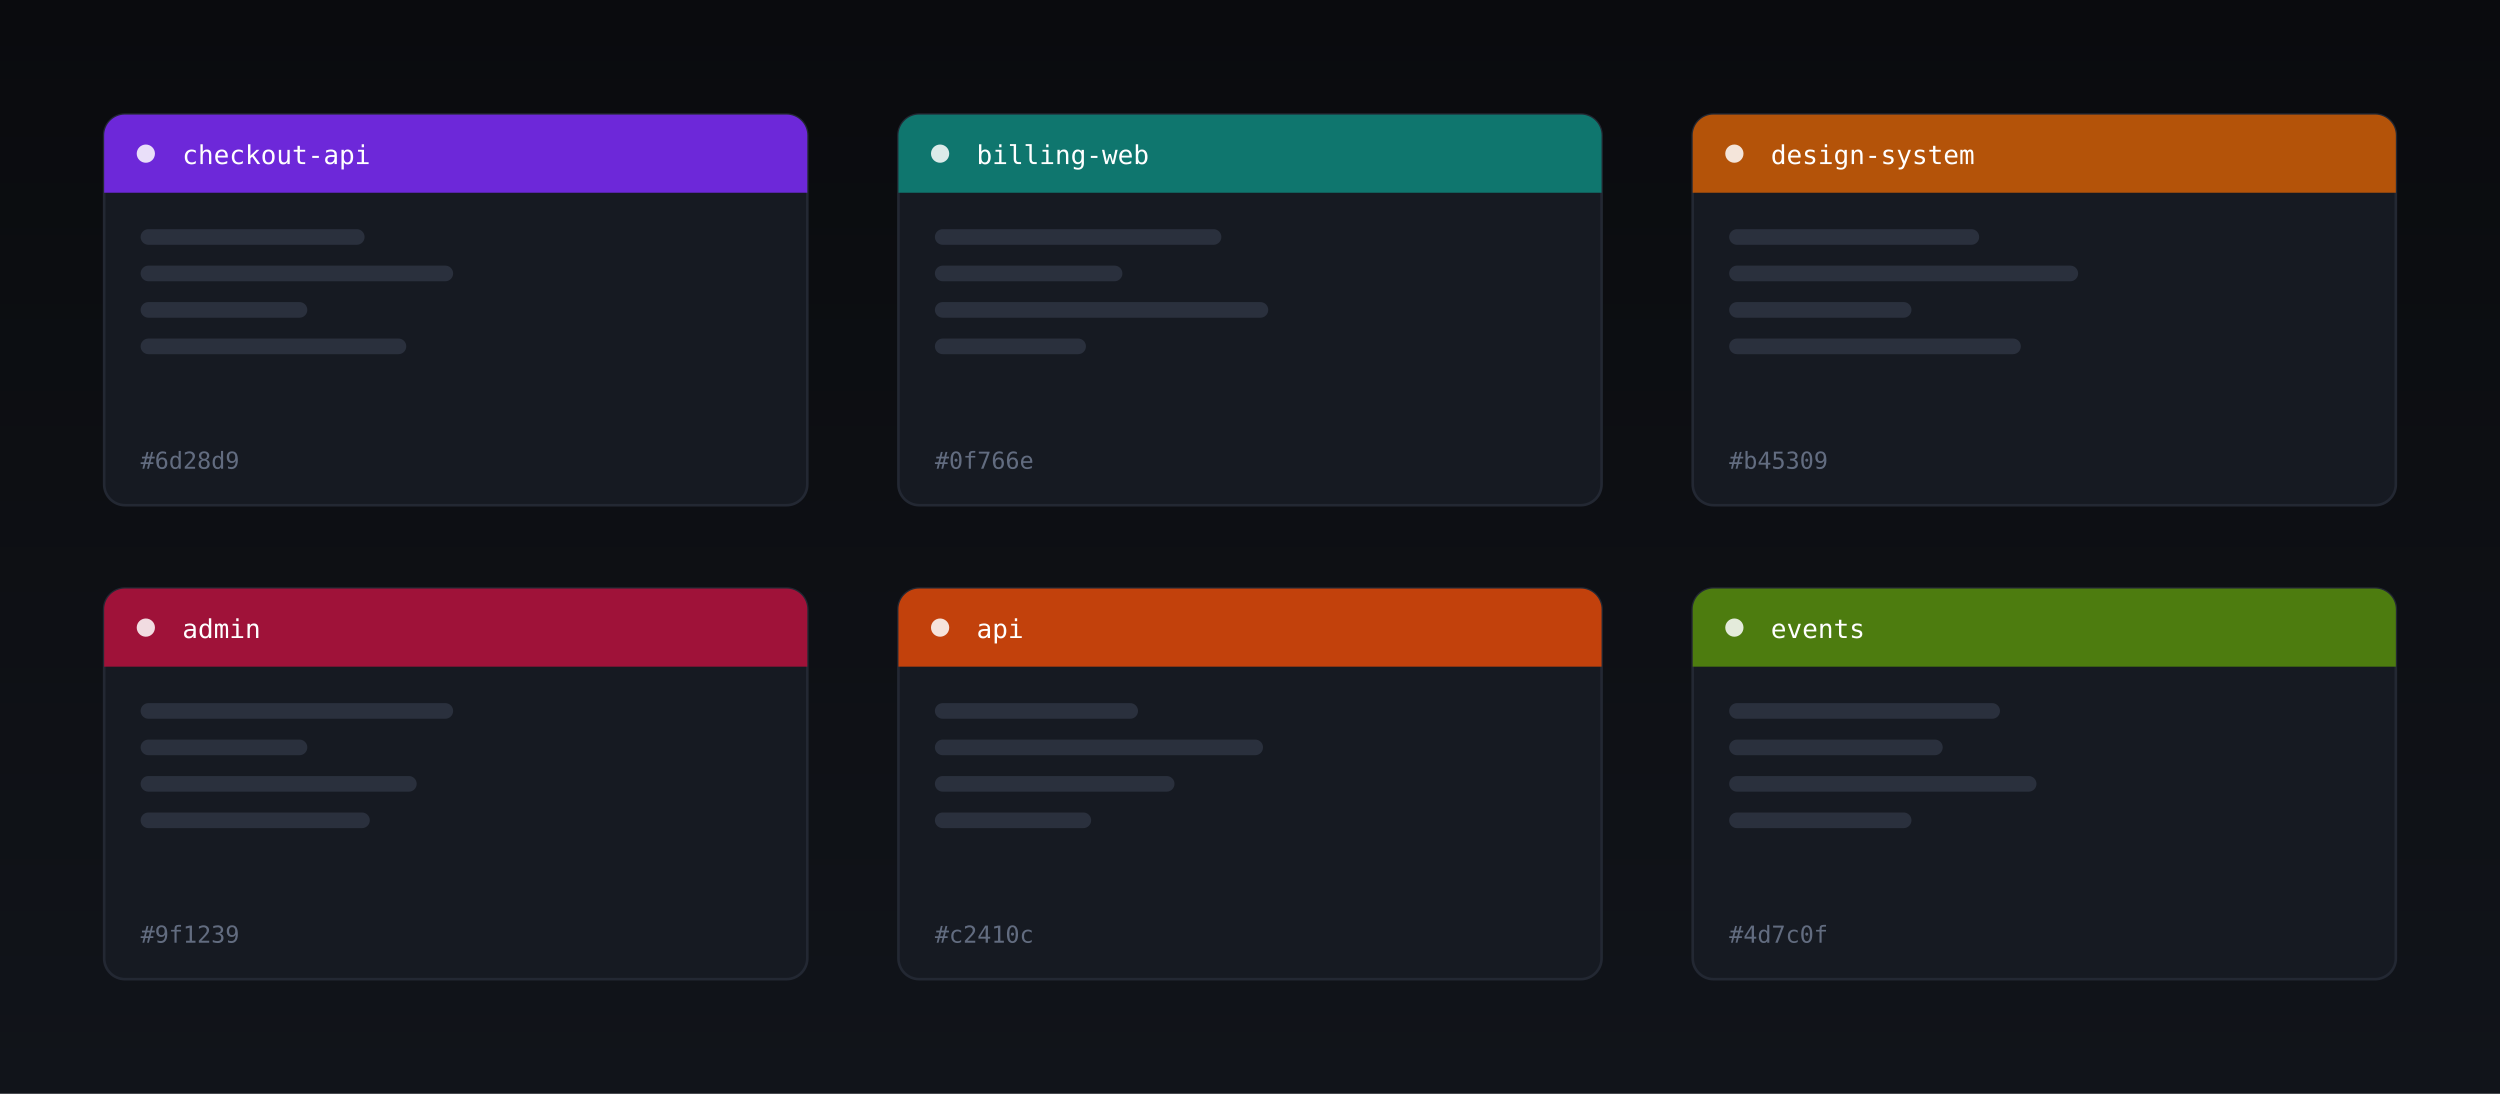
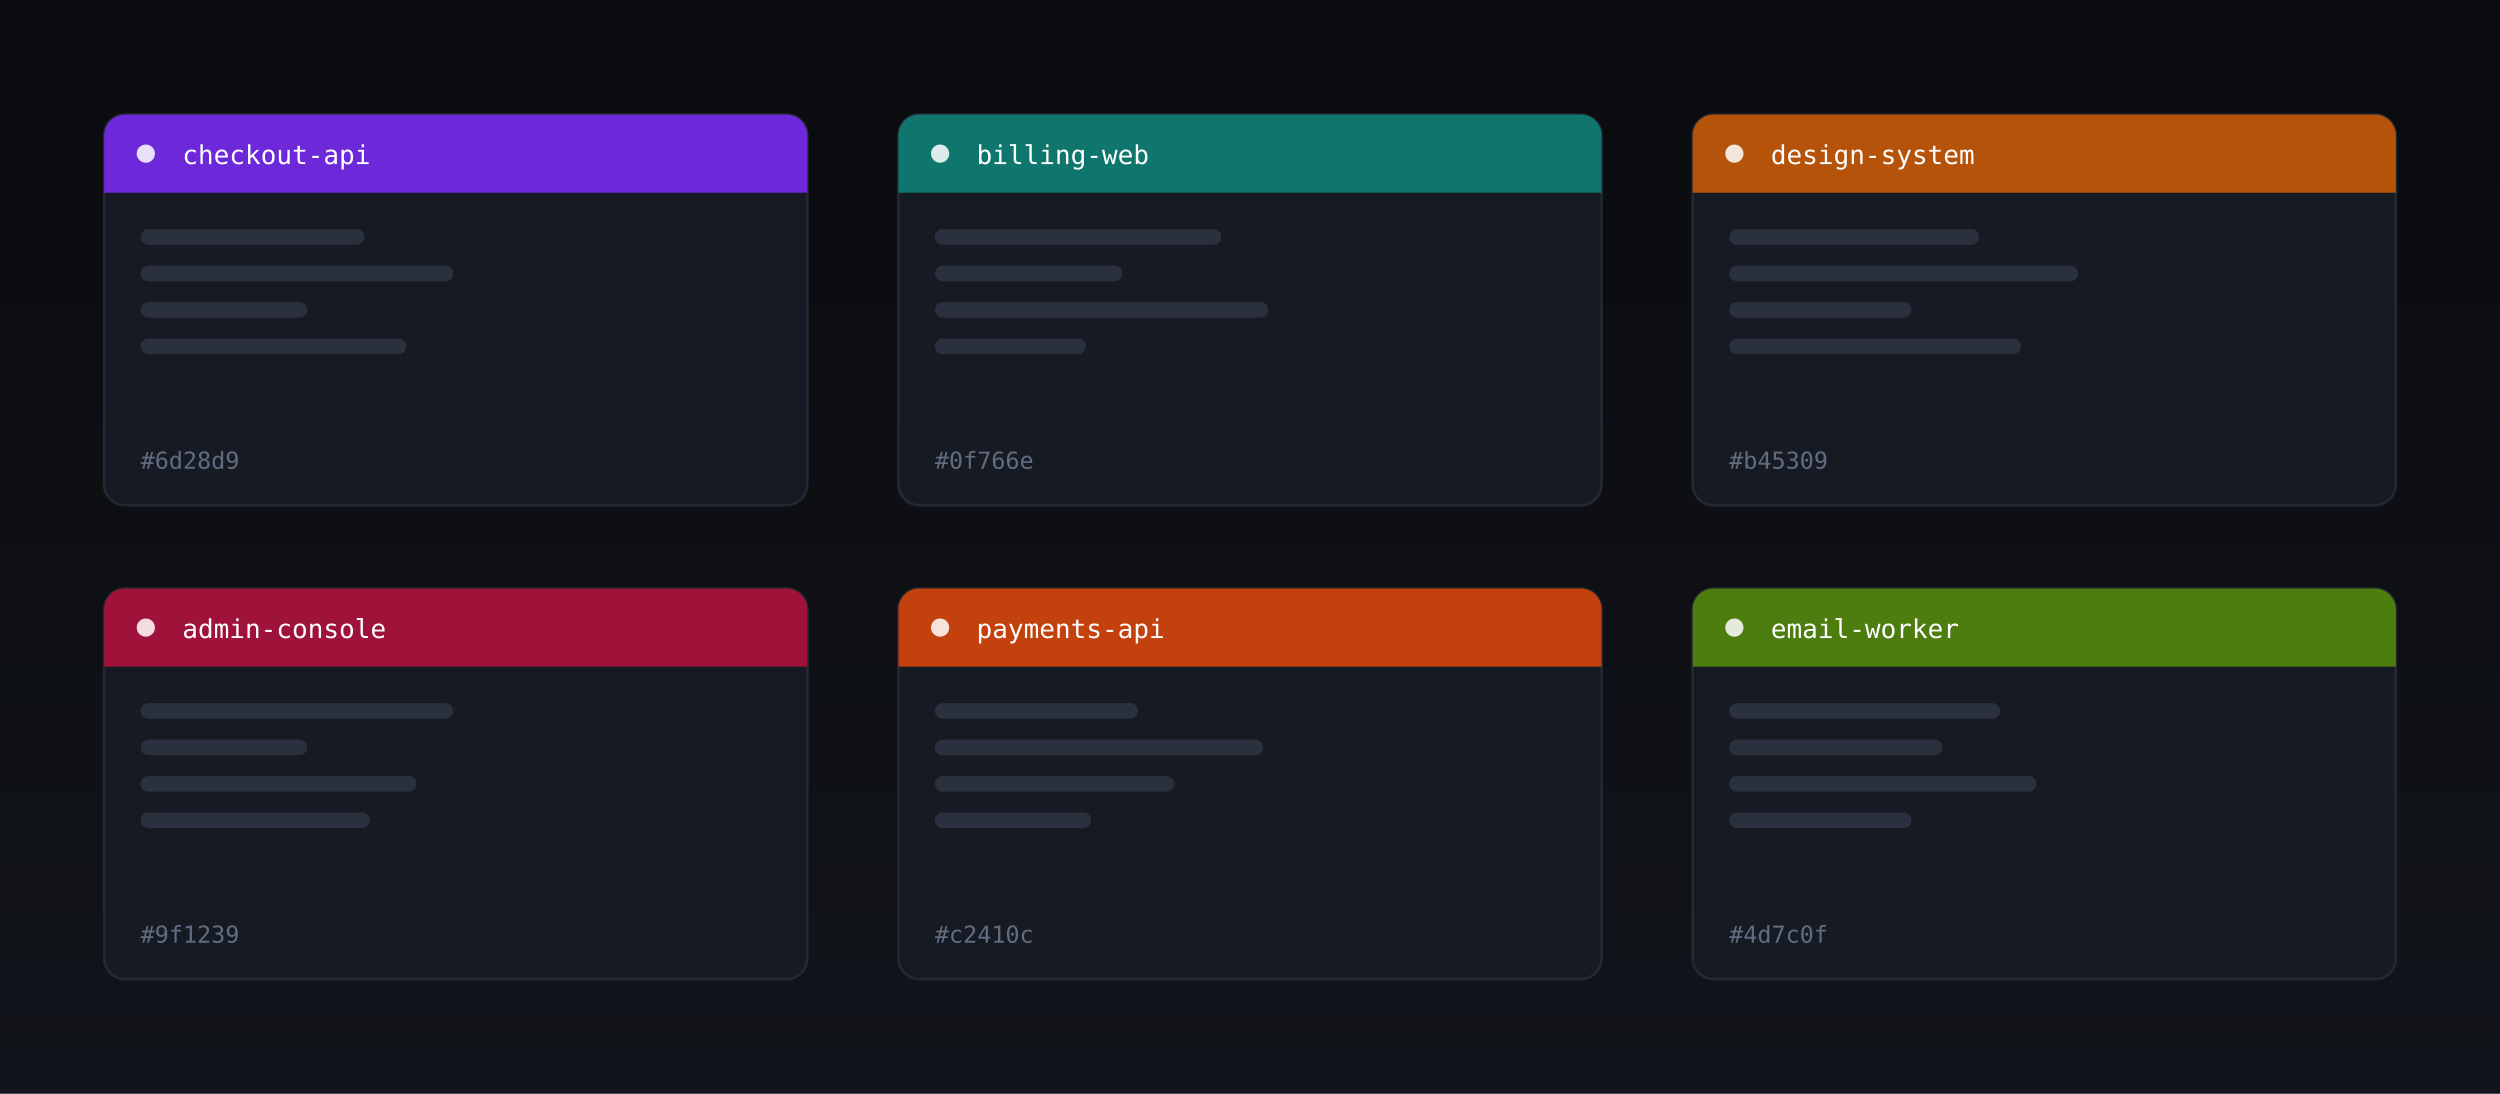
<svg xmlns="http://www.w3.org/2000/svg" viewBox="0 0 960 420" width="960" height="420" role="img" aria-label="Six VS Code windows, each with a different title bar colour">
  <defs>
    <linearGradient id="bg" x1="0" y1="0" x2="0" y2="1">
      <stop offset="0" stop-color="#0a0b0e" />
      <stop offset="1" stop-color="#11141a" />
    </linearGradient>
  </defs>
  <rect width="960" height="420" fill="url(#bg)" />
  <g transform="translate(40 44)">
    <rect width="270" height="150" rx="8" fill="#161a22" stroke="#232833" />
    <path d="M0 8a8 8 0 0 1 8-8h254a8 8 0 0 1 8 8v22H0z" fill="#6d28d9" />
    <circle cx="16" cy="15" r="3.5" fill="#ffffff" opacity=".85" />
    <text x="30" y="19" font-family="ui-monospace,Menlo,monospace" font-size="10" fill="#ffffff">checkout-api</text>
    <rect x="14" y="44" width="86" height="6" rx="3" fill="#2a303d" />
    <rect x="14" y="58" width="120" height="6" rx="3" fill="#2a303d" />
    <rect x="14" y="72" width="64" height="6" rx="3" fill="#2a303d" />
    <rect x="14" y="86" width="102" height="6" rx="3" fill="#2a303d" />
    <text x="14" y="136" font-family="ui-monospace,Menlo,monospace" font-size="9" fill="#626c80">#6d28d9</text>
  </g>
  <g transform="translate(345 44)">
    <rect width="270" height="150" rx="8" fill="#161a22" stroke="#232833" />
    <path d="M0 8a8 8 0 0 1 8-8h254a8 8 0 0 1 8 8v22H0z" fill="#0f766e" />
    <circle cx="16" cy="15" r="3.5" fill="#ffffff" opacity=".85" />
    <text x="30" y="19" font-family="ui-monospace,Menlo,monospace" font-size="10" fill="#ffffff">billing-web</text>
    <rect x="14" y="44" width="110" height="6" rx="3" fill="#2a303d" />
    <rect x="14" y="58" width="72" height="6" rx="3" fill="#2a303d" />
    <rect x="14" y="72" width="128" height="6" rx="3" fill="#2a303d" />
    <rect x="14" y="86" width="58" height="6" rx="3" fill="#2a303d" />
    <text x="14" y="136" font-family="ui-monospace,Menlo,monospace" font-size="9" fill="#626c80">#0f766e</text>
  </g>
  <g transform="translate(650 44)">
    <rect width="270" height="150" rx="8" fill="#161a22" stroke="#232833" />
    <path d="M0 8a8 8 0 0 1 8-8h254a8 8 0 0 1 8 8v22H0z" fill="#b45309" />
    <circle cx="16" cy="15" r="3.5" fill="#ffffff" opacity=".85" />
    <text x="30" y="19" font-family="ui-monospace,Menlo,monospace" font-size="10" fill="#ffffff">design-system</text>
    <rect x="14" y="44" width="96" height="6" rx="3" fill="#2a303d" />
    <rect x="14" y="58" width="134" height="6" rx="3" fill="#2a303d" />
    <rect x="14" y="72" width="70" height="6" rx="3" fill="#2a303d" />
    <rect x="14" y="86" width="112" height="6" rx="3" fill="#2a303d" />
    <text x="14" y="136" font-family="ui-monospace,Menlo,monospace" font-size="9" fill="#626c80">#b45309</text>
  </g>
  <g transform="translate(40 226)">
    <rect width="270" height="150" rx="8" fill="#161a22" stroke="#232833" />
    <path d="M0 8a8 8 0 0 1 8-8h254a8 8 0 0 1 8 8v22H0z" fill="#9f1239" />
    <circle cx="16" cy="15" r="3.5" fill="#ffffff" opacity=".85" />
-     <text x="30" y="19" font-family="ui-monospace,Menlo,monospace" font-size="10" fill="#ffffff">admin</text>
+     <text x="30" y="19" font-family="ui-monospace,Menlo,monospace" font-size="10" fill="#ffffff">admin-console</text>
    <rect x="14" y="44" width="120" height="6" rx="3" fill="#2a303d" />
    <rect x="14" y="58" width="64" height="6" rx="3" fill="#2a303d" />
    <rect x="14" y="72" width="106" height="6" rx="3" fill="#2a303d" />
    <rect x="14" y="86" width="88" height="6" rx="3" fill="#2a303d" />
    <text x="14" y="136" font-family="ui-monospace,Menlo,monospace" font-size="9" fill="#626c80">#9f1239</text>
  </g>
  <g transform="translate(345 226)">
    <rect width="270" height="150" rx="8" fill="#161a22" stroke="#232833" />
    <path d="M0 8a8 8 0 0 1 8-8h254a8 8 0 0 1 8 8v22H0z" fill="#c2410c" />
    <circle cx="16" cy="15" r="3.5" fill="#ffffff" opacity=".85" />
-     <text x="30" y="19" font-family="ui-monospace,Menlo,monospace" font-size="10" fill="#ffffff">api</text>
+     <text x="30" y="19" font-family="ui-monospace,Menlo,monospace" font-size="10" fill="#ffffff">payments-api</text>
    <rect x="14" y="44" width="78" height="6" rx="3" fill="#2a303d" />
    <rect x="14" y="58" width="126" height="6" rx="3" fill="#2a303d" />
    <rect x="14" y="72" width="92" height="6" rx="3" fill="#2a303d" />
    <rect x="14" y="86" width="60" height="6" rx="3" fill="#2a303d" />
    <text x="14" y="136" font-family="ui-monospace,Menlo,monospace" font-size="9" fill="#626c80">#c2410c</text>
  </g>
  <g transform="translate(650 226)">
    <rect width="270" height="150" rx="8" fill="#161a22" stroke="#232833" />
    <path d="M0 8a8 8 0 0 1 8-8h254a8 8 0 0 1 8 8v22H0z" fill="#4d7c0f" />
    <circle cx="16" cy="15" r="3.5" fill="#ffffff" opacity=".85" />
-     <text x="30" y="19" font-family="ui-monospace,Menlo,monospace" font-size="10" fill="#ffffff">events</text>
+     <text x="30" y="19" font-family="ui-monospace,Menlo,monospace" font-size="10" fill="#ffffff">email-worker</text>
    <rect x="14" y="44" width="104" height="6" rx="3" fill="#2a303d" />
    <rect x="14" y="58" width="82" height="6" rx="3" fill="#2a303d" />
    <rect x="14" y="72" width="118" height="6" rx="3" fill="#2a303d" />
    <rect x="14" y="86" width="70" height="6" rx="3" fill="#2a303d" />
    <text x="14" y="136" font-family="ui-monospace,Menlo,monospace" font-size="9" fill="#626c80">#4d7c0f</text>
  </g>
</svg>
